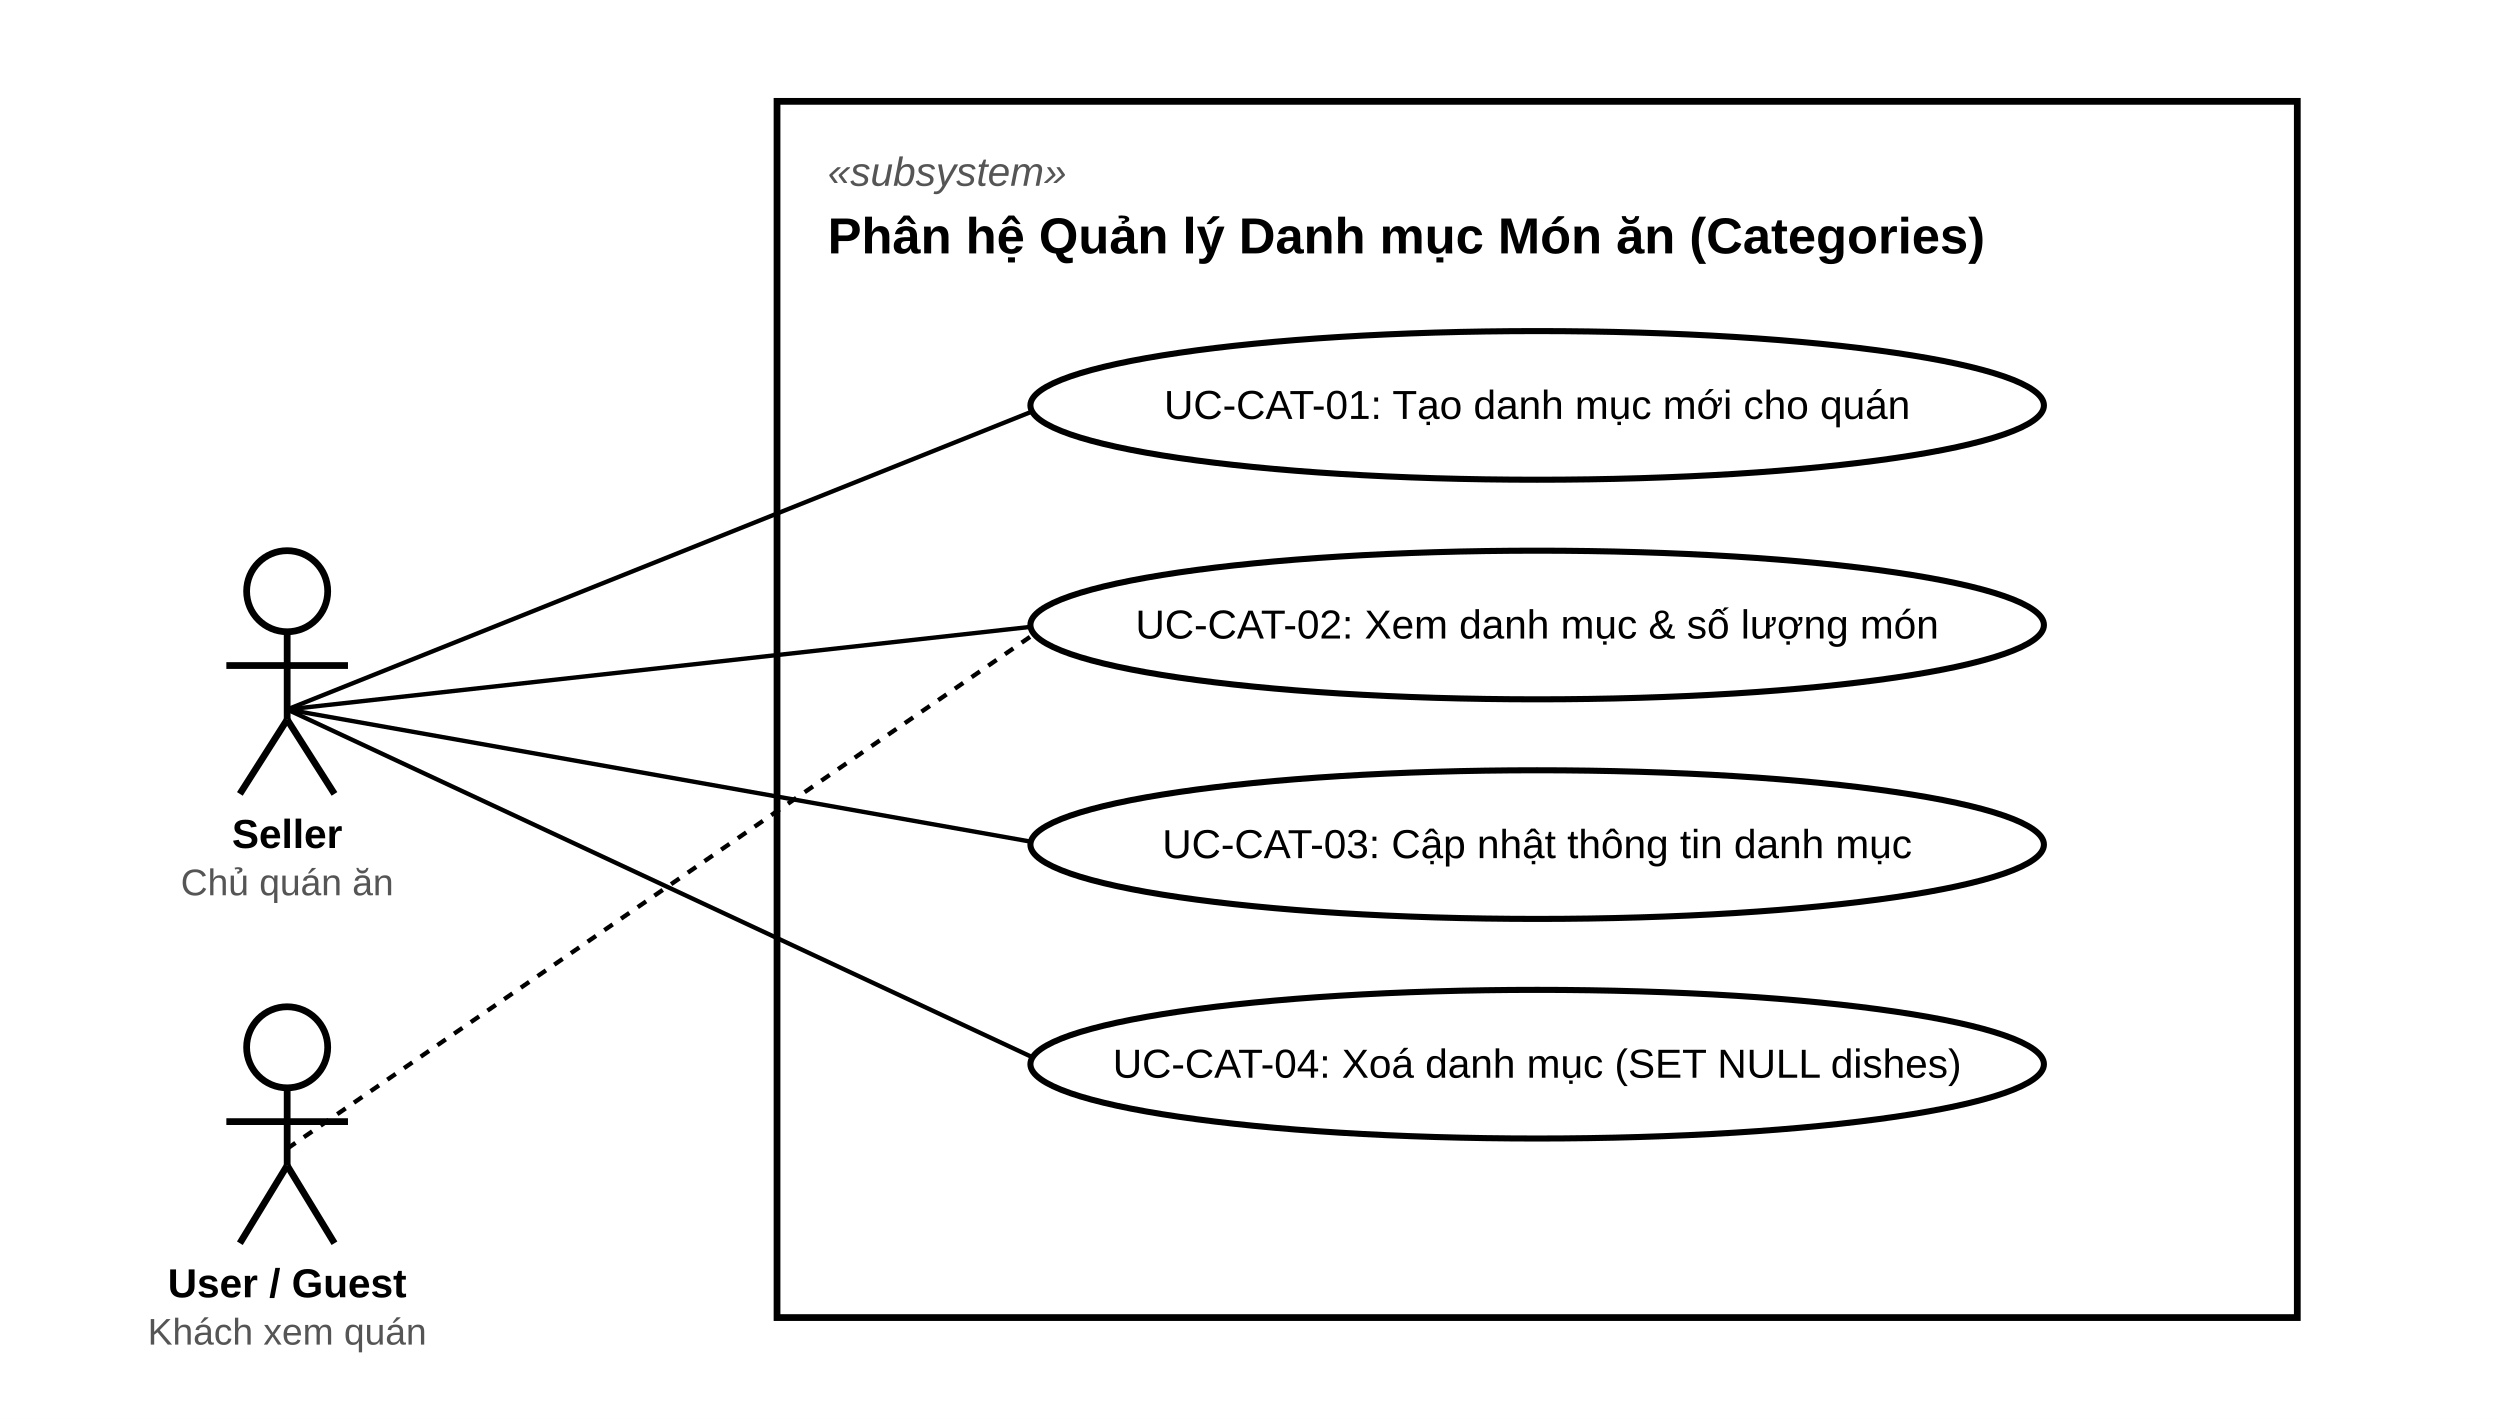
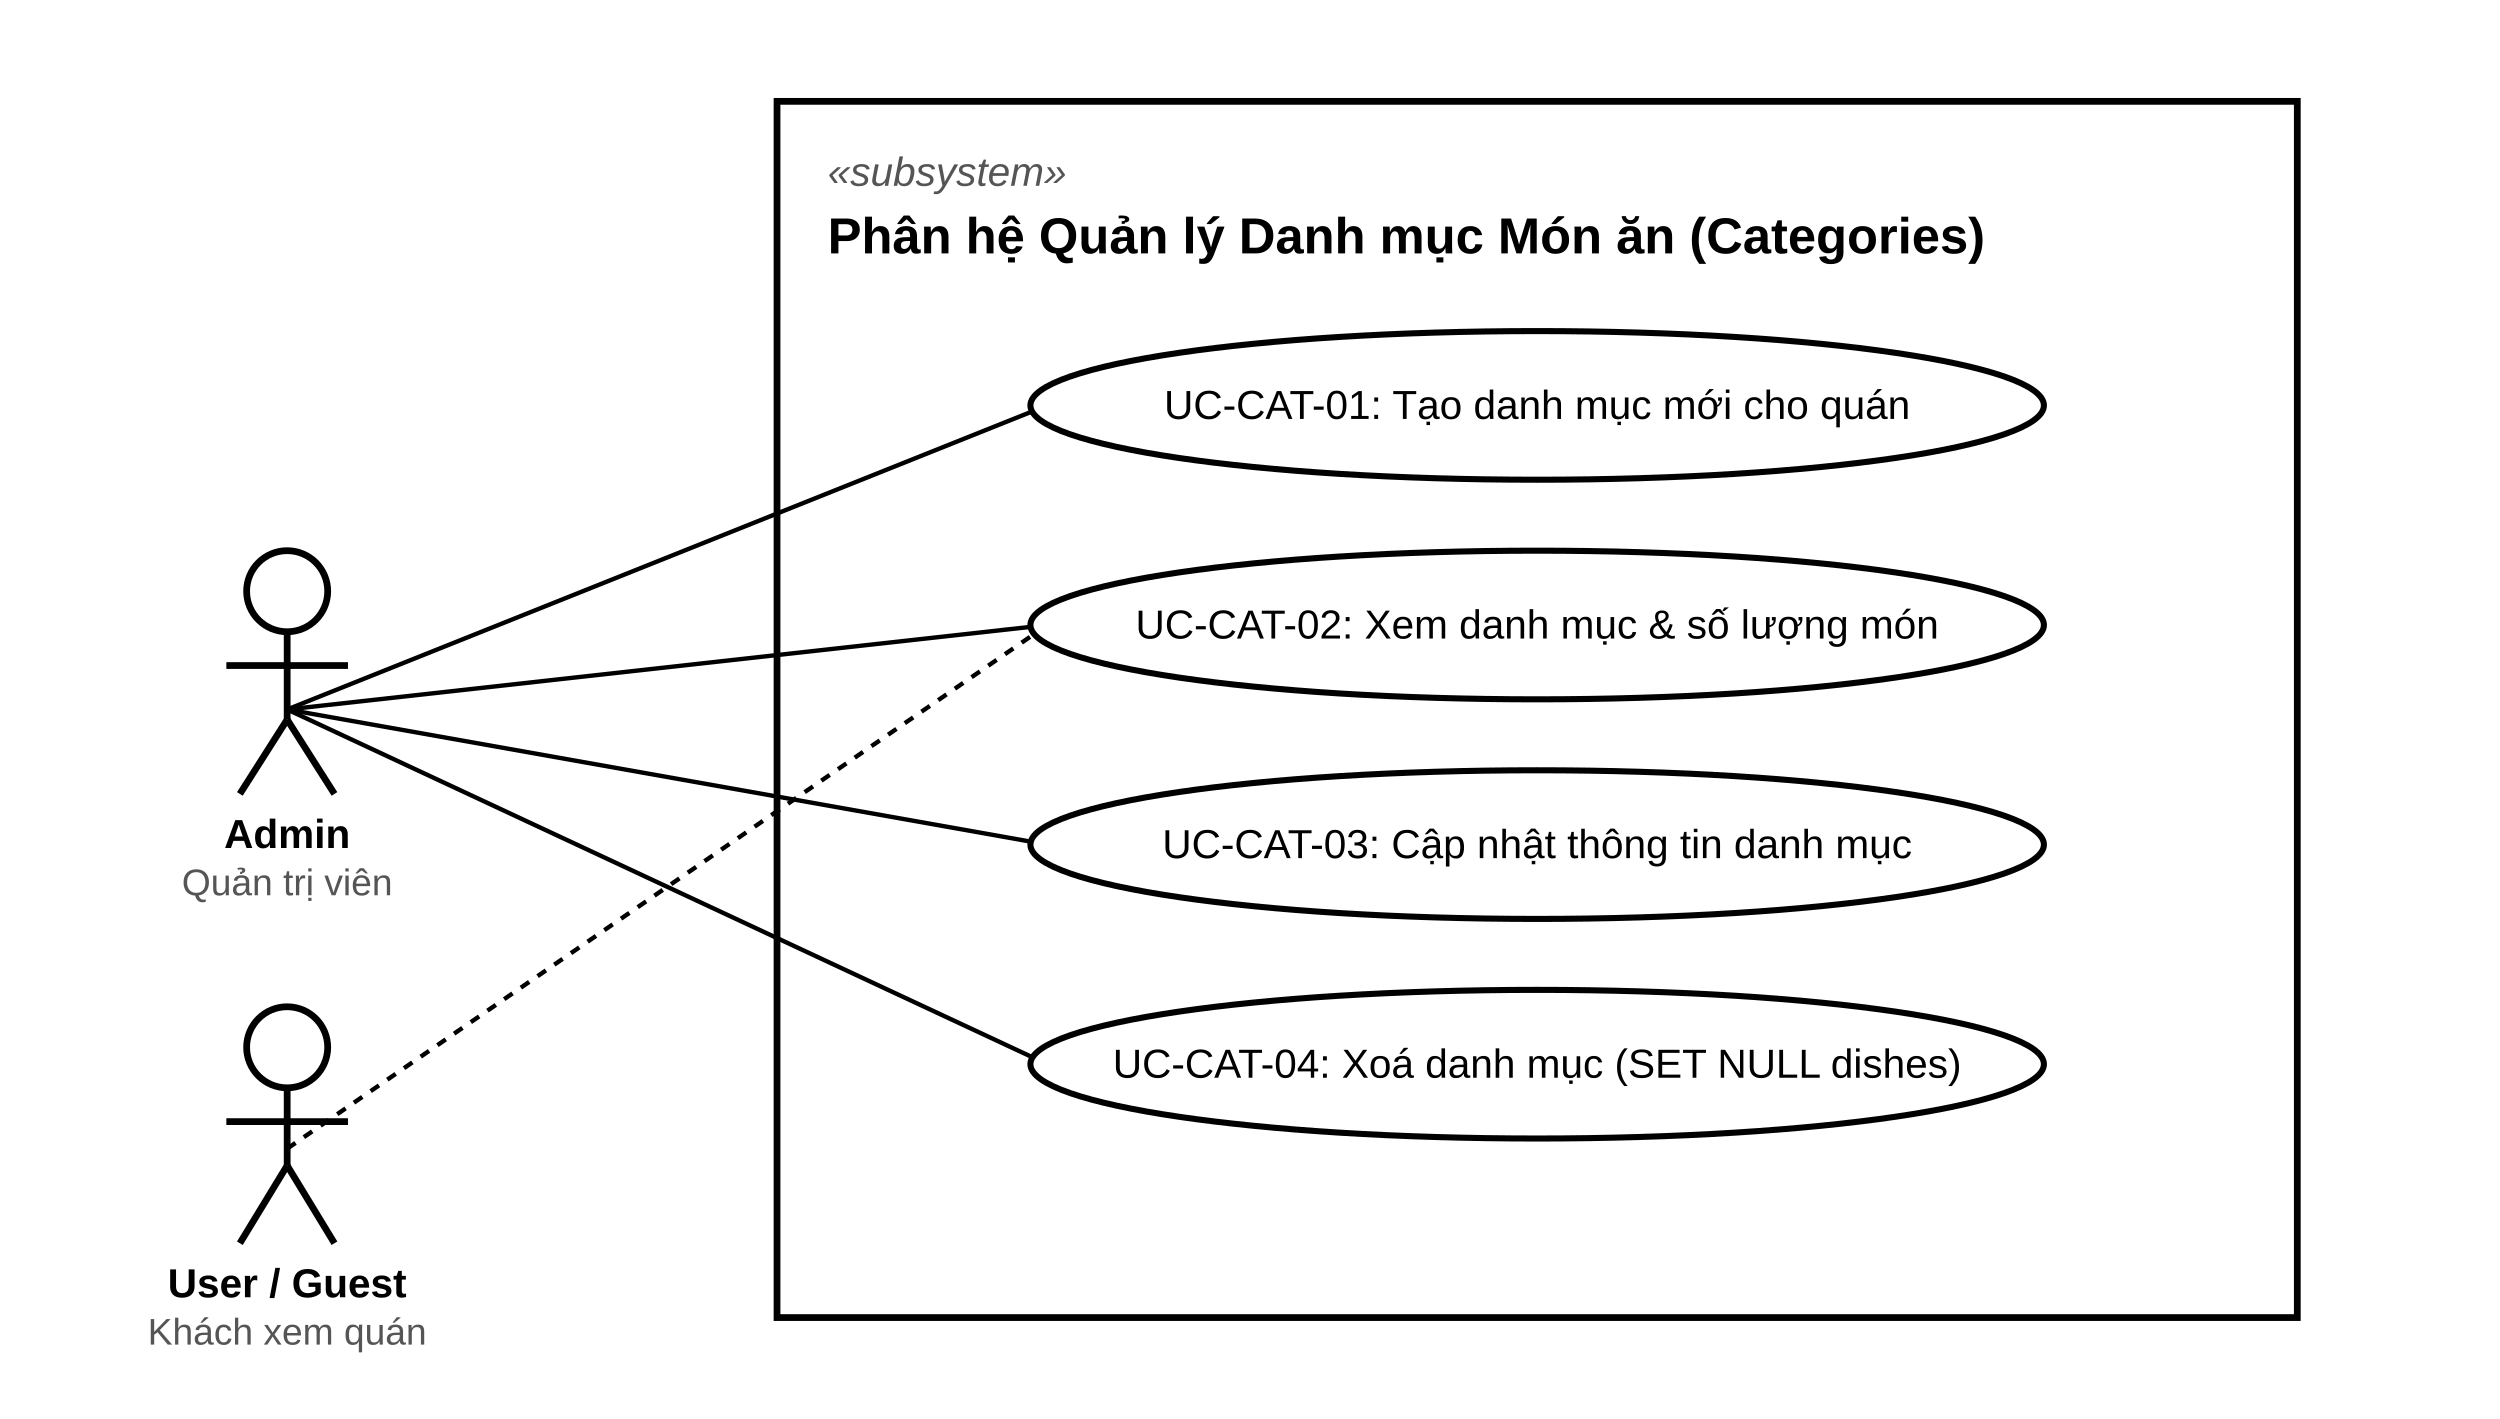
<svg xmlns="http://www.w3.org/2000/svg" viewBox="0 0 740 420" width="100%" height="100%">
  <rect width="740" height="420" fill="#FFFFFF" />
  <rect x="230" y="30" width="450" height="360" fill="#FFFFFF" stroke="#000000" stroke-width="2" />
  <text x="245" y="55" font-family="Arial, sans-serif" font-size="12" font-style="italic" fill="#555555">«subsystem»</text>
  <text x="245" y="75" font-family="Arial, sans-serif" font-size="15" font-weight="bold" fill="#000000">Phân hệ Quản lý Danh mục Món ăn (Categories)</text>
  <line x1="85" y1="210" x2="310" y2="120" stroke="#000000" stroke-width="1.3" />
  <line x1="85" y1="210" x2="310" y2="185" stroke="#000000" stroke-width="1.3" />
  <line x1="85" y1="210" x2="310" y2="250" stroke="#000000" stroke-width="1.3" />
  <line x1="85" y1="210" x2="310" y2="315" stroke="#000000" stroke-width="1.3" />
  <line x1="85" y1="340" x2="310" y2="185" stroke="#000000" stroke-width="1.3" stroke-dasharray="3,3" />
  <g>
    <ellipse cx="455" cy="120" rx="150" ry="22" fill="#FFFFFF" stroke="#000000" stroke-width="1.8" />
    <text x="455" y="124" text-anchor="middle" font-family="Arial, sans-serif" font-size="12" fill="#000000">UC-CAT-01: Tạo danh mục mới cho quán</text>
  </g>
  <g>
    <ellipse cx="455" cy="185" rx="150" ry="22" fill="#FFFFFF" stroke="#000000" stroke-width="1.8" />
    <text x="455" y="189" text-anchor="middle" font-family="Arial, sans-serif" font-size="12" fill="#000000">UC-CAT-02: Xem danh mục &amp; số lượng món</text>
  </g>
  <g>
    <ellipse cx="455" cy="250" rx="150" ry="22" fill="#FFFFFF" stroke="#000000" stroke-width="1.8" />
    <text x="455" y="254" text-anchor="middle" font-family="Arial, sans-serif" font-size="12" fill="#000000">UC-CAT-03: Cập nhật thông tin danh mục</text>
  </g>
  <g>
    <ellipse cx="455" cy="315" rx="150" ry="22" fill="#FFFFFF" stroke="#000000" stroke-width="1.8" />
    <text x="455" y="319" text-anchor="middle" font-family="Arial, sans-serif" font-size="12" fill="#000000">UC-CAT-04: Xoá danh mục (SET NULL dishes)</text>
  </g>
  <g>
    <circle cx="85" cy="175" r="12" fill="#FFFFFF" stroke="#000000" stroke-width="2" />
    <line x1="85" y1="187" x2="85" y2="213" stroke="#000000" stroke-width="2" />
    <line x1="67" y1="197" x2="103" y2="197" stroke="#000000" stroke-width="2" />
    <line x1="85" y1="213" x2="71" y2="235" stroke="#000000" stroke-width="2" />
    <line x1="85" y1="213" x2="99" y2="235" stroke="#000000" stroke-width="2" />
-     <text x="85" y="251" text-anchor="middle" font-family="Arial, sans-serif" font-size="12" font-weight="bold" fill="#000000">Seller</text>
-     <text x="85" y="265" text-anchor="middle" font-family="Arial, sans-serif" font-size="11" fill="#555555">Chủ quán ăn</text>
+     <text x="85" y="251" text-anchor="middle" font-family="Arial, sans-serif" font-size="12" font-weight="bold" fill="#000000">Admin</text>
+     <text x="85" y="265" text-anchor="middle" font-family="Arial, sans-serif" font-size="11" fill="#555555">Quản trị viên</text>
  </g>
  <g>
    <circle cx="85" cy="310" r="12" fill="#FFFFFF" stroke="#000000" stroke-width="2" />
    <line x1="85" y1="322" x2="85" y2="345" stroke="#000000" stroke-width="2" />
    <line x1="67" y1="332" x2="103" y2="332" stroke="#000000" stroke-width="2" />
    <line x1="85" y1="345" x2="71" y2="368" stroke="#000000" stroke-width="2" />
    <line x1="85" y1="345" x2="99" y2="368" stroke="#000000" stroke-width="2" />
    <text x="85" y="384" text-anchor="middle" font-family="Arial, sans-serif" font-size="12" font-weight="bold" fill="#000000">User / Guest</text>
    <text x="85" y="398" text-anchor="middle" font-family="Arial, sans-serif" font-size="11" fill="#555555">Khách xem quán</text>
  </g>
</svg>
